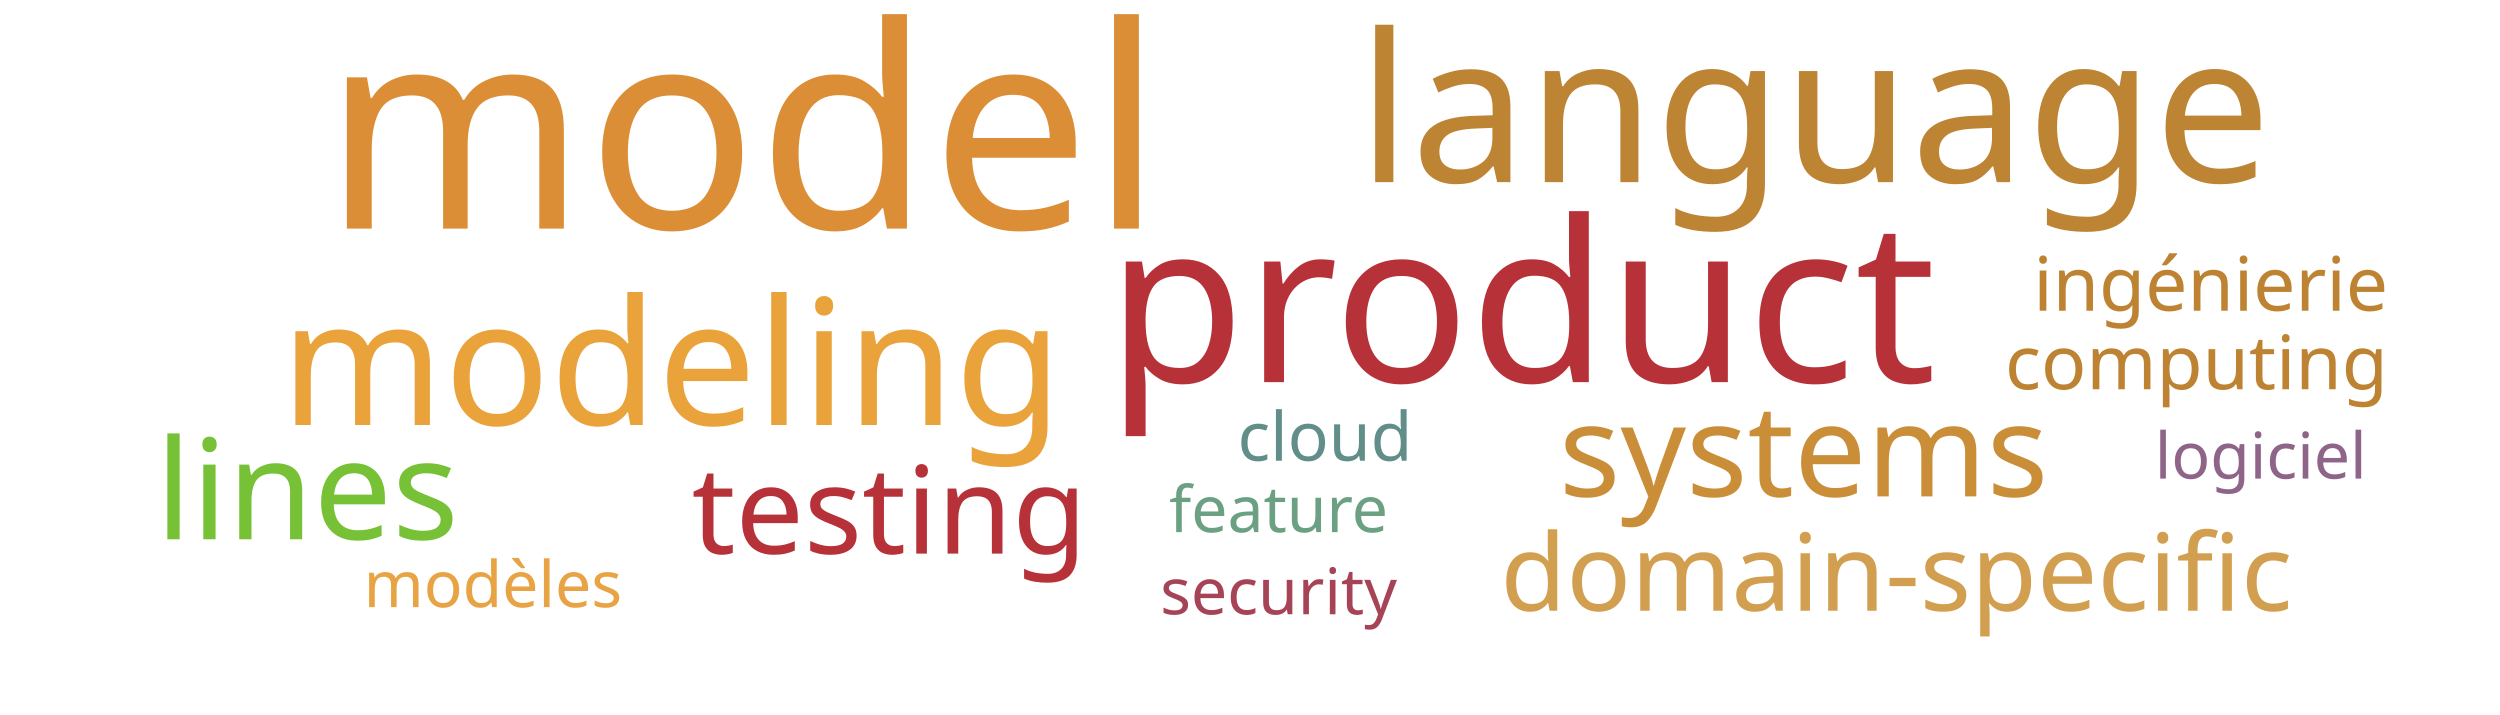
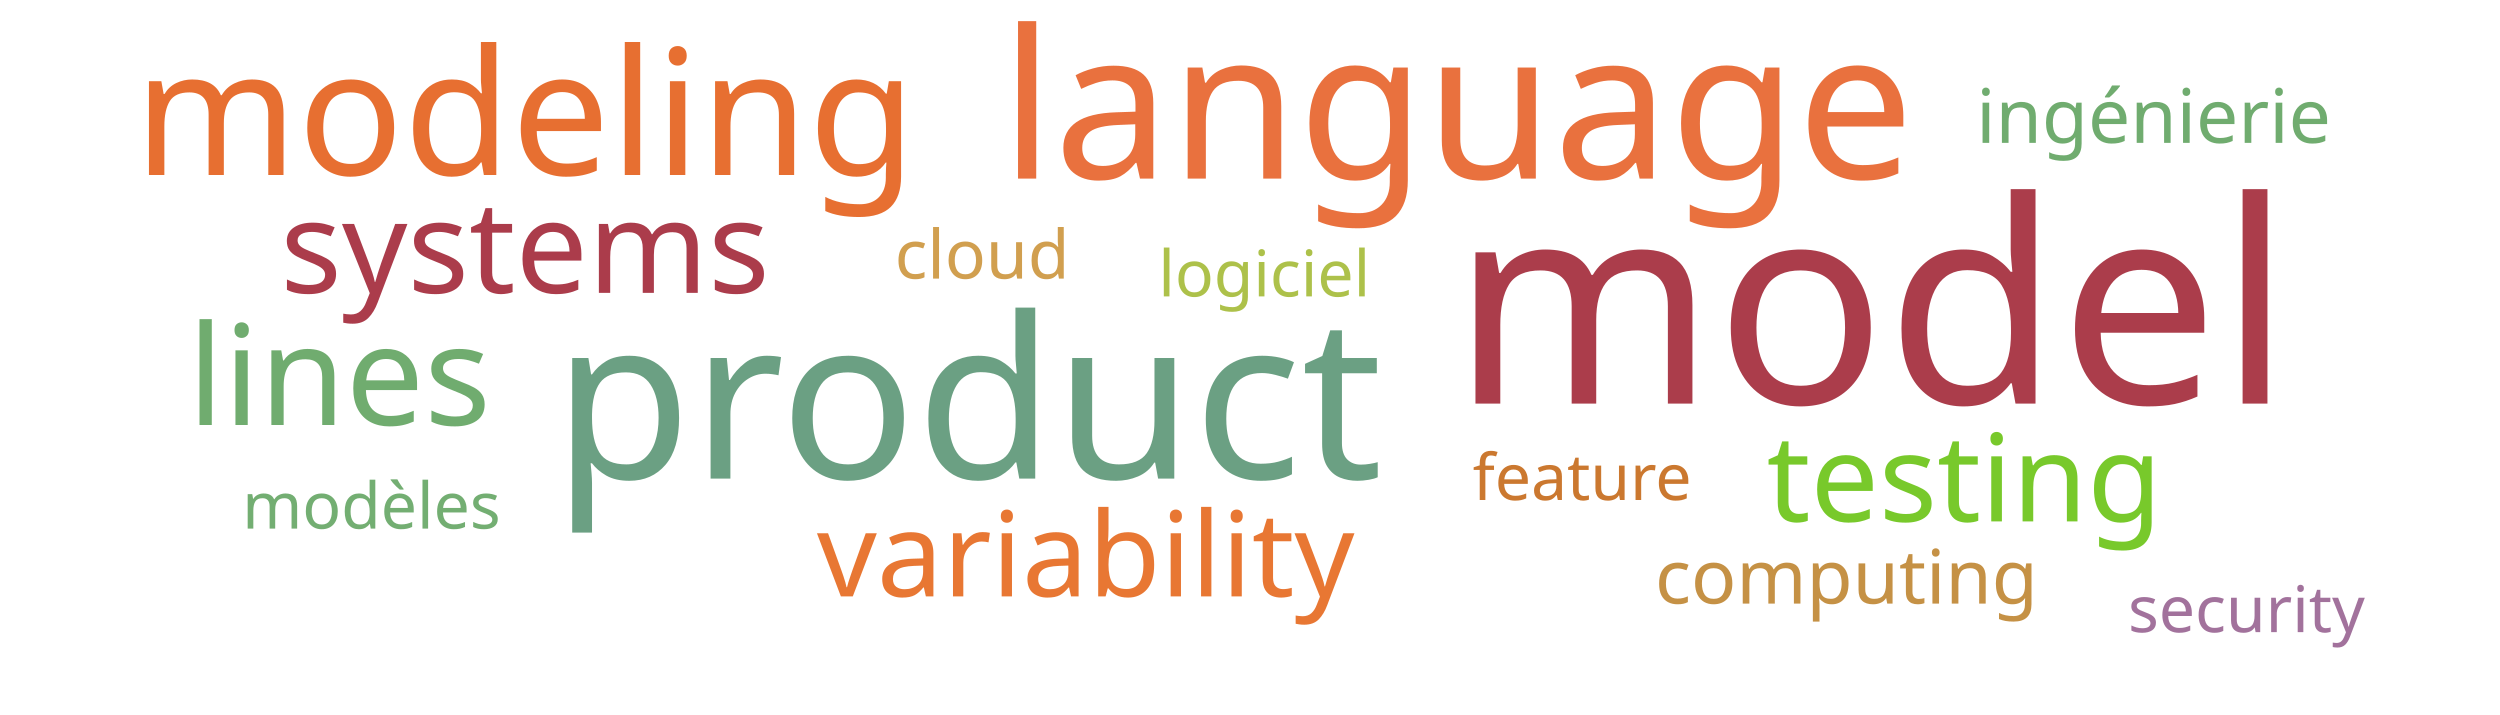
<svg xmlns="http://www.w3.org/2000/svg" width="700" height="200">
  <g transform="translate(350, 100)">
-     <text text-anchor="middle" style="font-family: Impact; font-size: 79px; fill: #dc8e37" transform="translate(-142,-36)rotate(0)">model</text>
-     <text text-anchor="middle" style="font-family: Impact; font-size: 63px; fill: #b63138" transform="translate(76,7)rotate(0)">product</text>
-     <text text-anchor="middle" style="font-family: Impact; font-size: 58px; fill: #bc8433" transform="translate(158,-49)rotate(0)">language</text>
-     <text text-anchor="middle" style="font-family: Impact; font-size: 49px; fill: #eaa23b" transform="translate(-162,19)rotate(0)">modeling</text>
-     <text text-anchor="middle" style="font-family: Impact; font-size: 39px; fill: #76c135" transform="translate(-264,51)rotate(0)">lines</text>
-     <text text-anchor="middle" style="font-family: Impact; font-size: 36px; fill: #ca8e38" transform="translate(155,39)rotate(0)">systems</text>
-     <text text-anchor="middle" style="font-family: Impact; font-size: 34px; fill: #b63138" transform="translate(-101,55)rotate(0)">testing</text>
-     <text text-anchor="middle" style="font-family: Impact; font-size: 30px; fill: #d19f4f" transform="translate(181,71)rotate(0)">domain-specific</text>
-     <text text-anchor="middle" style="font-family: Impact; font-size: 21px; fill: #bd8332" transform="translate(265,9)rotate(0)">computing</text>
-     <text text-anchor="middle" style="font-family: Impact; font-size: 21px; fill: #bd8332" transform="translate(269,-13)rotate(0)">ingénierie</text>
-     <text text-anchor="middle" style="font-family: Impact; font-size: 19px; fill: #618e88" transform="translate(21,29)rotate(0)">cloud</text>
-     <text text-anchor="middle" style="font-family: Impact; font-size: 18px; fill: #6ba083" transform="translate(8,49)rotate(0)">feature</text>
-     <text text-anchor="middle" style="font-family: Impact; font-size: 18px; fill: #a74356" transform="translate(8,72)rotate(0)">security</text>
-     <text text-anchor="middle" style="font-family: Impact; font-size: 18px; fill: #8e6488" transform="translate(283,34)rotate(0)">logiciel</text>
-     <text text-anchor="middle" style="font-family: Impact; font-size: 18px; fill: #e8a444" transform="translate(-212,70)rotate(0)">modèles</text>
+     <text text-anchor="middle" style="font-family: Impact; font-size: 79px; fill: #ab3d4b" transform="translate(174,13)rotate(0)">model</text>
+     <text text-anchor="middle" style="font-family: Impact; font-size: 63px; fill: #6ba083" transform="translate(-79,34)rotate(0)">product</text>
+     <text text-anchor="middle" style="font-family: Impact; font-size: 58px; fill: #e9713e" transform="translate(58,-50)rotate(0)">language</text>
+     <text text-anchor="middle" style="font-family: Impact; font-size: 49px; fill: #e76f31" transform="translate(-203,-51)rotate(0)">modeling</text>
+     <text text-anchor="middle" style="font-family: Impact; font-size: 39px; fill: #70ac6f" transform="translate(-255,19)rotate(0)">lines</text>
+     <text text-anchor="middle" style="font-family: Impact; font-size: 36px; fill: #ab3c4b" transform="translate(-203,-18)rotate(0)">systems</text>
+     <text text-anchor="middle" style="font-family: Impact; font-size: 34px; fill: #78c92b" transform="translate(200,46)rotate(0)">testing</text>
+     <text text-anchor="middle" style="font-family: Impact; font-size: 33px; fill: #e87733" transform="translate(-46,67)rotate(0)">variability</text>
+     <text text-anchor="middle" style="font-family: Impact; font-size: 21px; fill: #c59145" transform="translate(167,69)rotate(0)">computing</text>
+     <text text-anchor="middle" style="font-family: Impact; font-size: 21px; fill: #70ac6f" transform="translate(253,-60)rotate(0)">ingénierie</text>
+     <text text-anchor="middle" style="font-family: Impact; font-size: 19px; fill: #d19f4f" transform="translate(-75,-22)rotate(0)">cloud</text>
+     <text text-anchor="middle" style="font-family: Impact; font-size: 18px; fill: #cb782f" transform="translate(93,40)rotate(0)">feature</text>
+     <text text-anchor="middle" style="font-family: Impact; font-size: 18px; fill: #a2729c" transform="translate(279,77)rotate(0)">security</text>
+     <text text-anchor="middle" style="font-family: Impact; font-size: 18px; fill: #adc14a" transform="translate(4,-17)rotate(0)">logiciel</text>
+     <text text-anchor="middle" style="font-family: Impact; font-size: 18px; fill: #73ae72" transform="translate(-246,48)rotate(0)">modèles</text>
  </g>
</svg>
